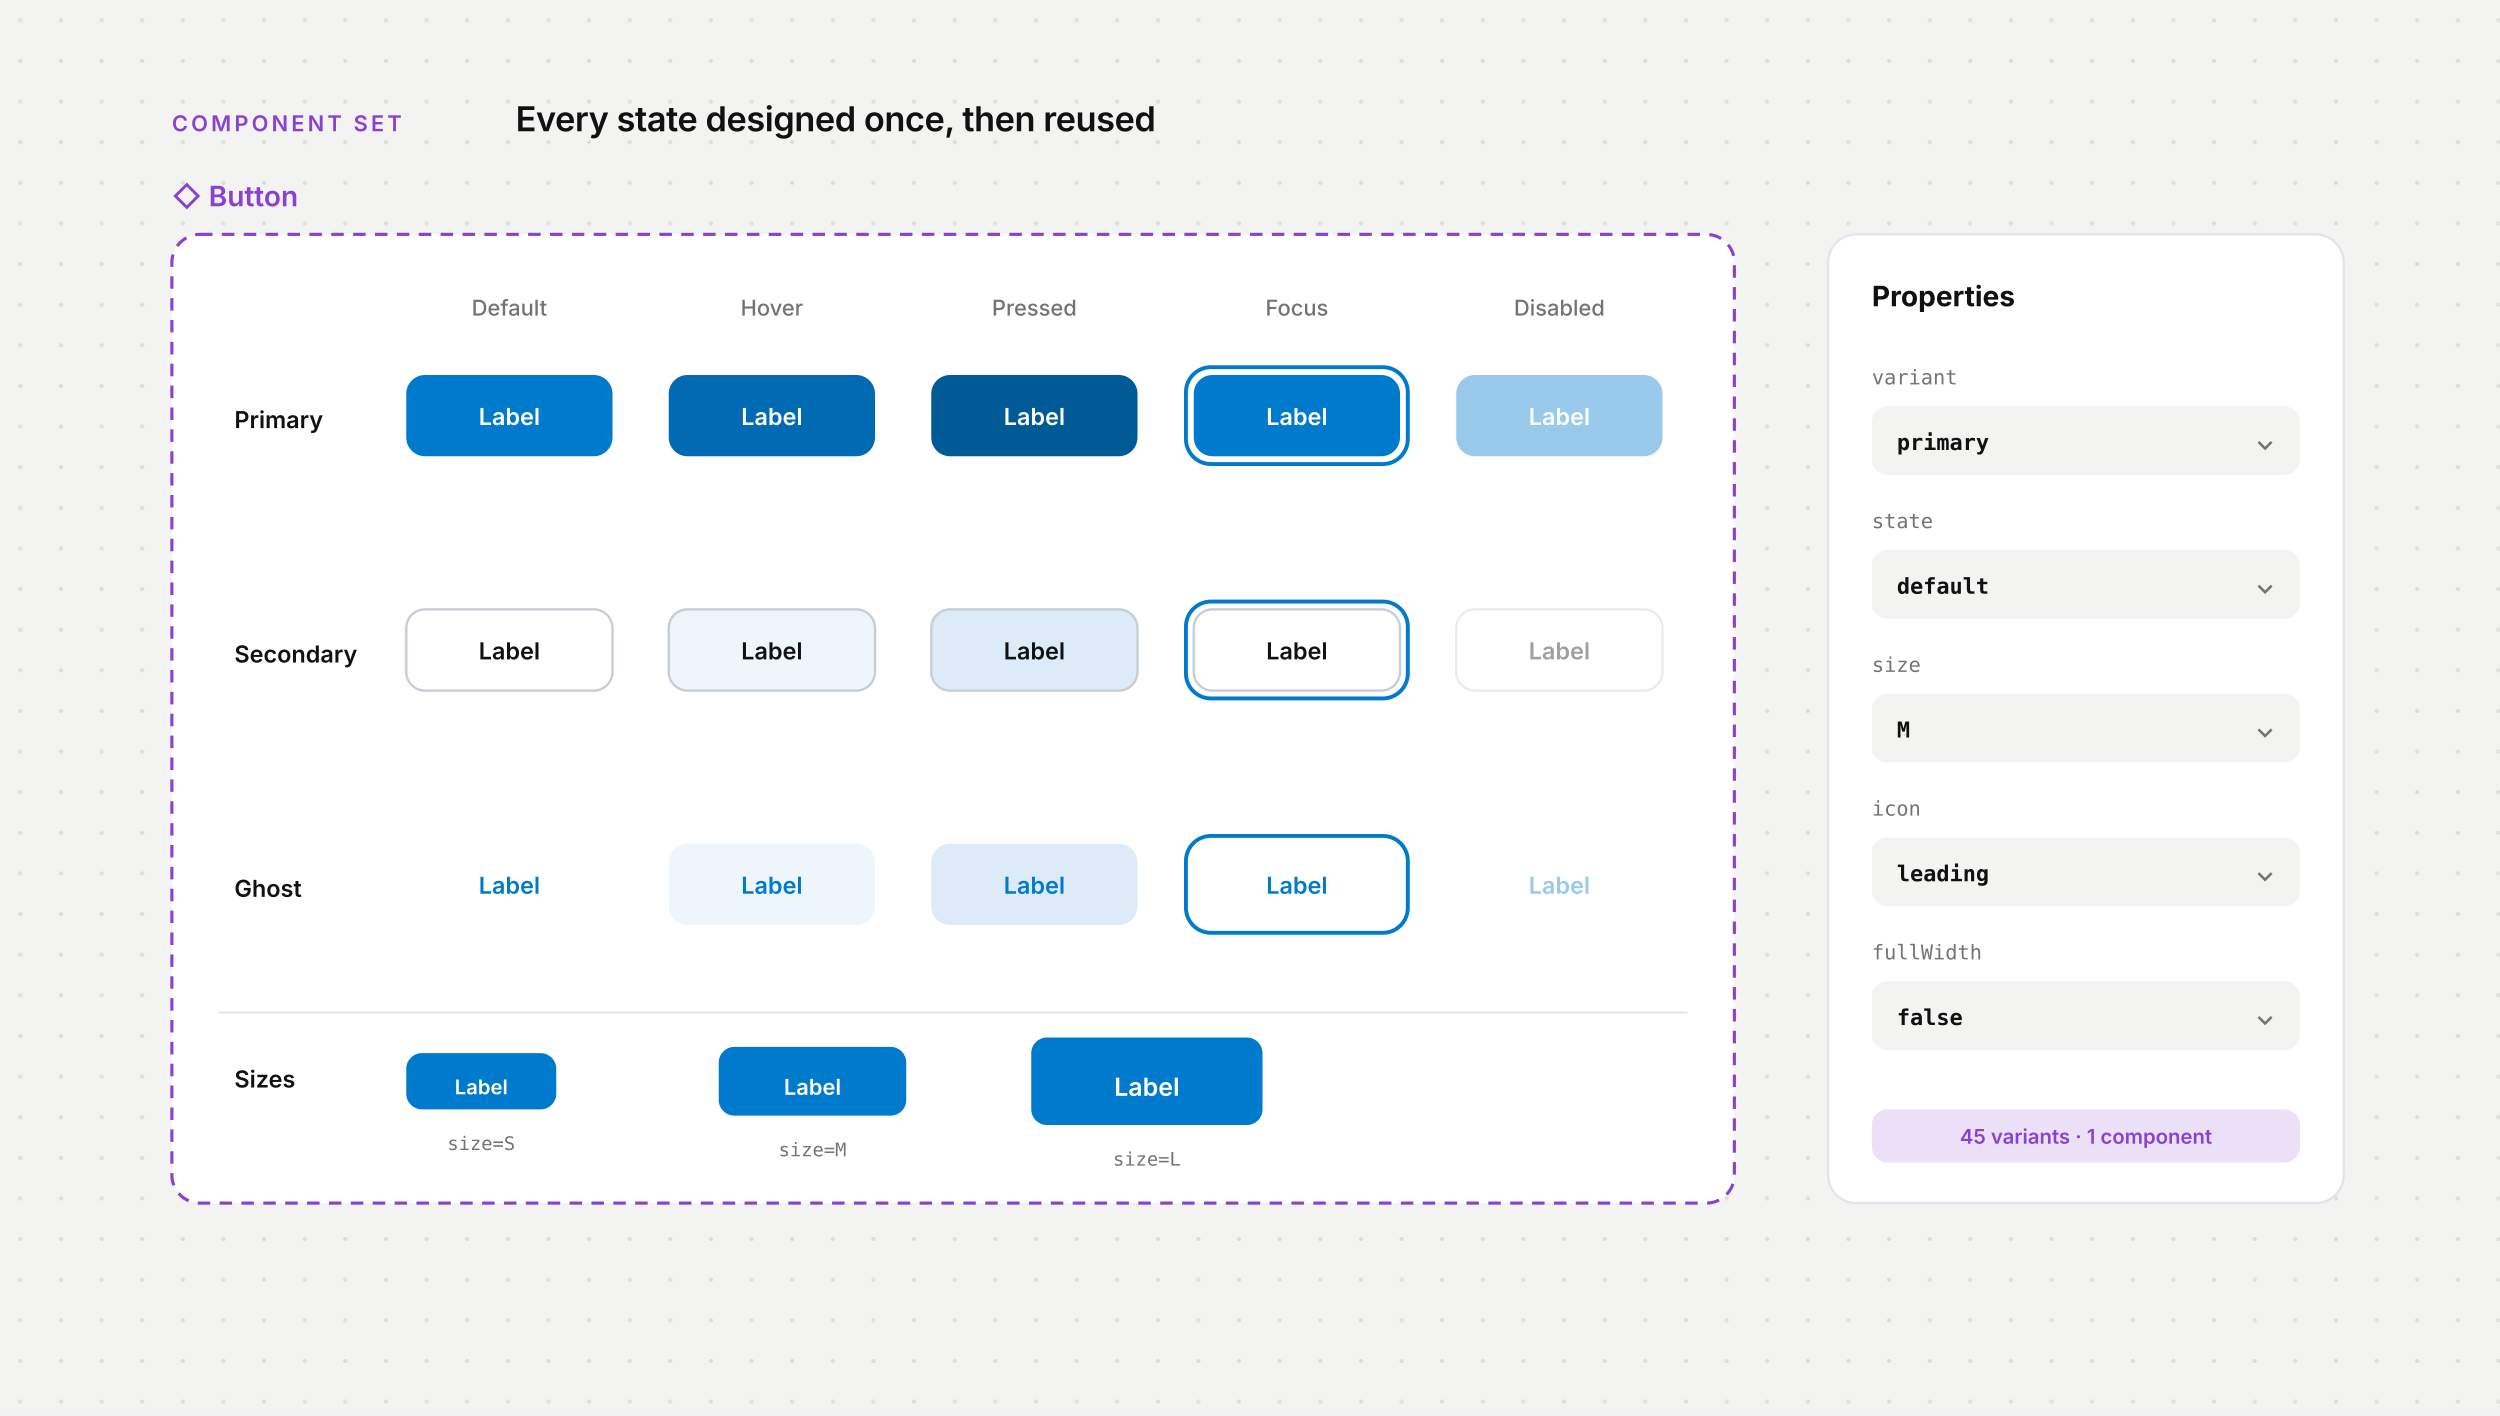
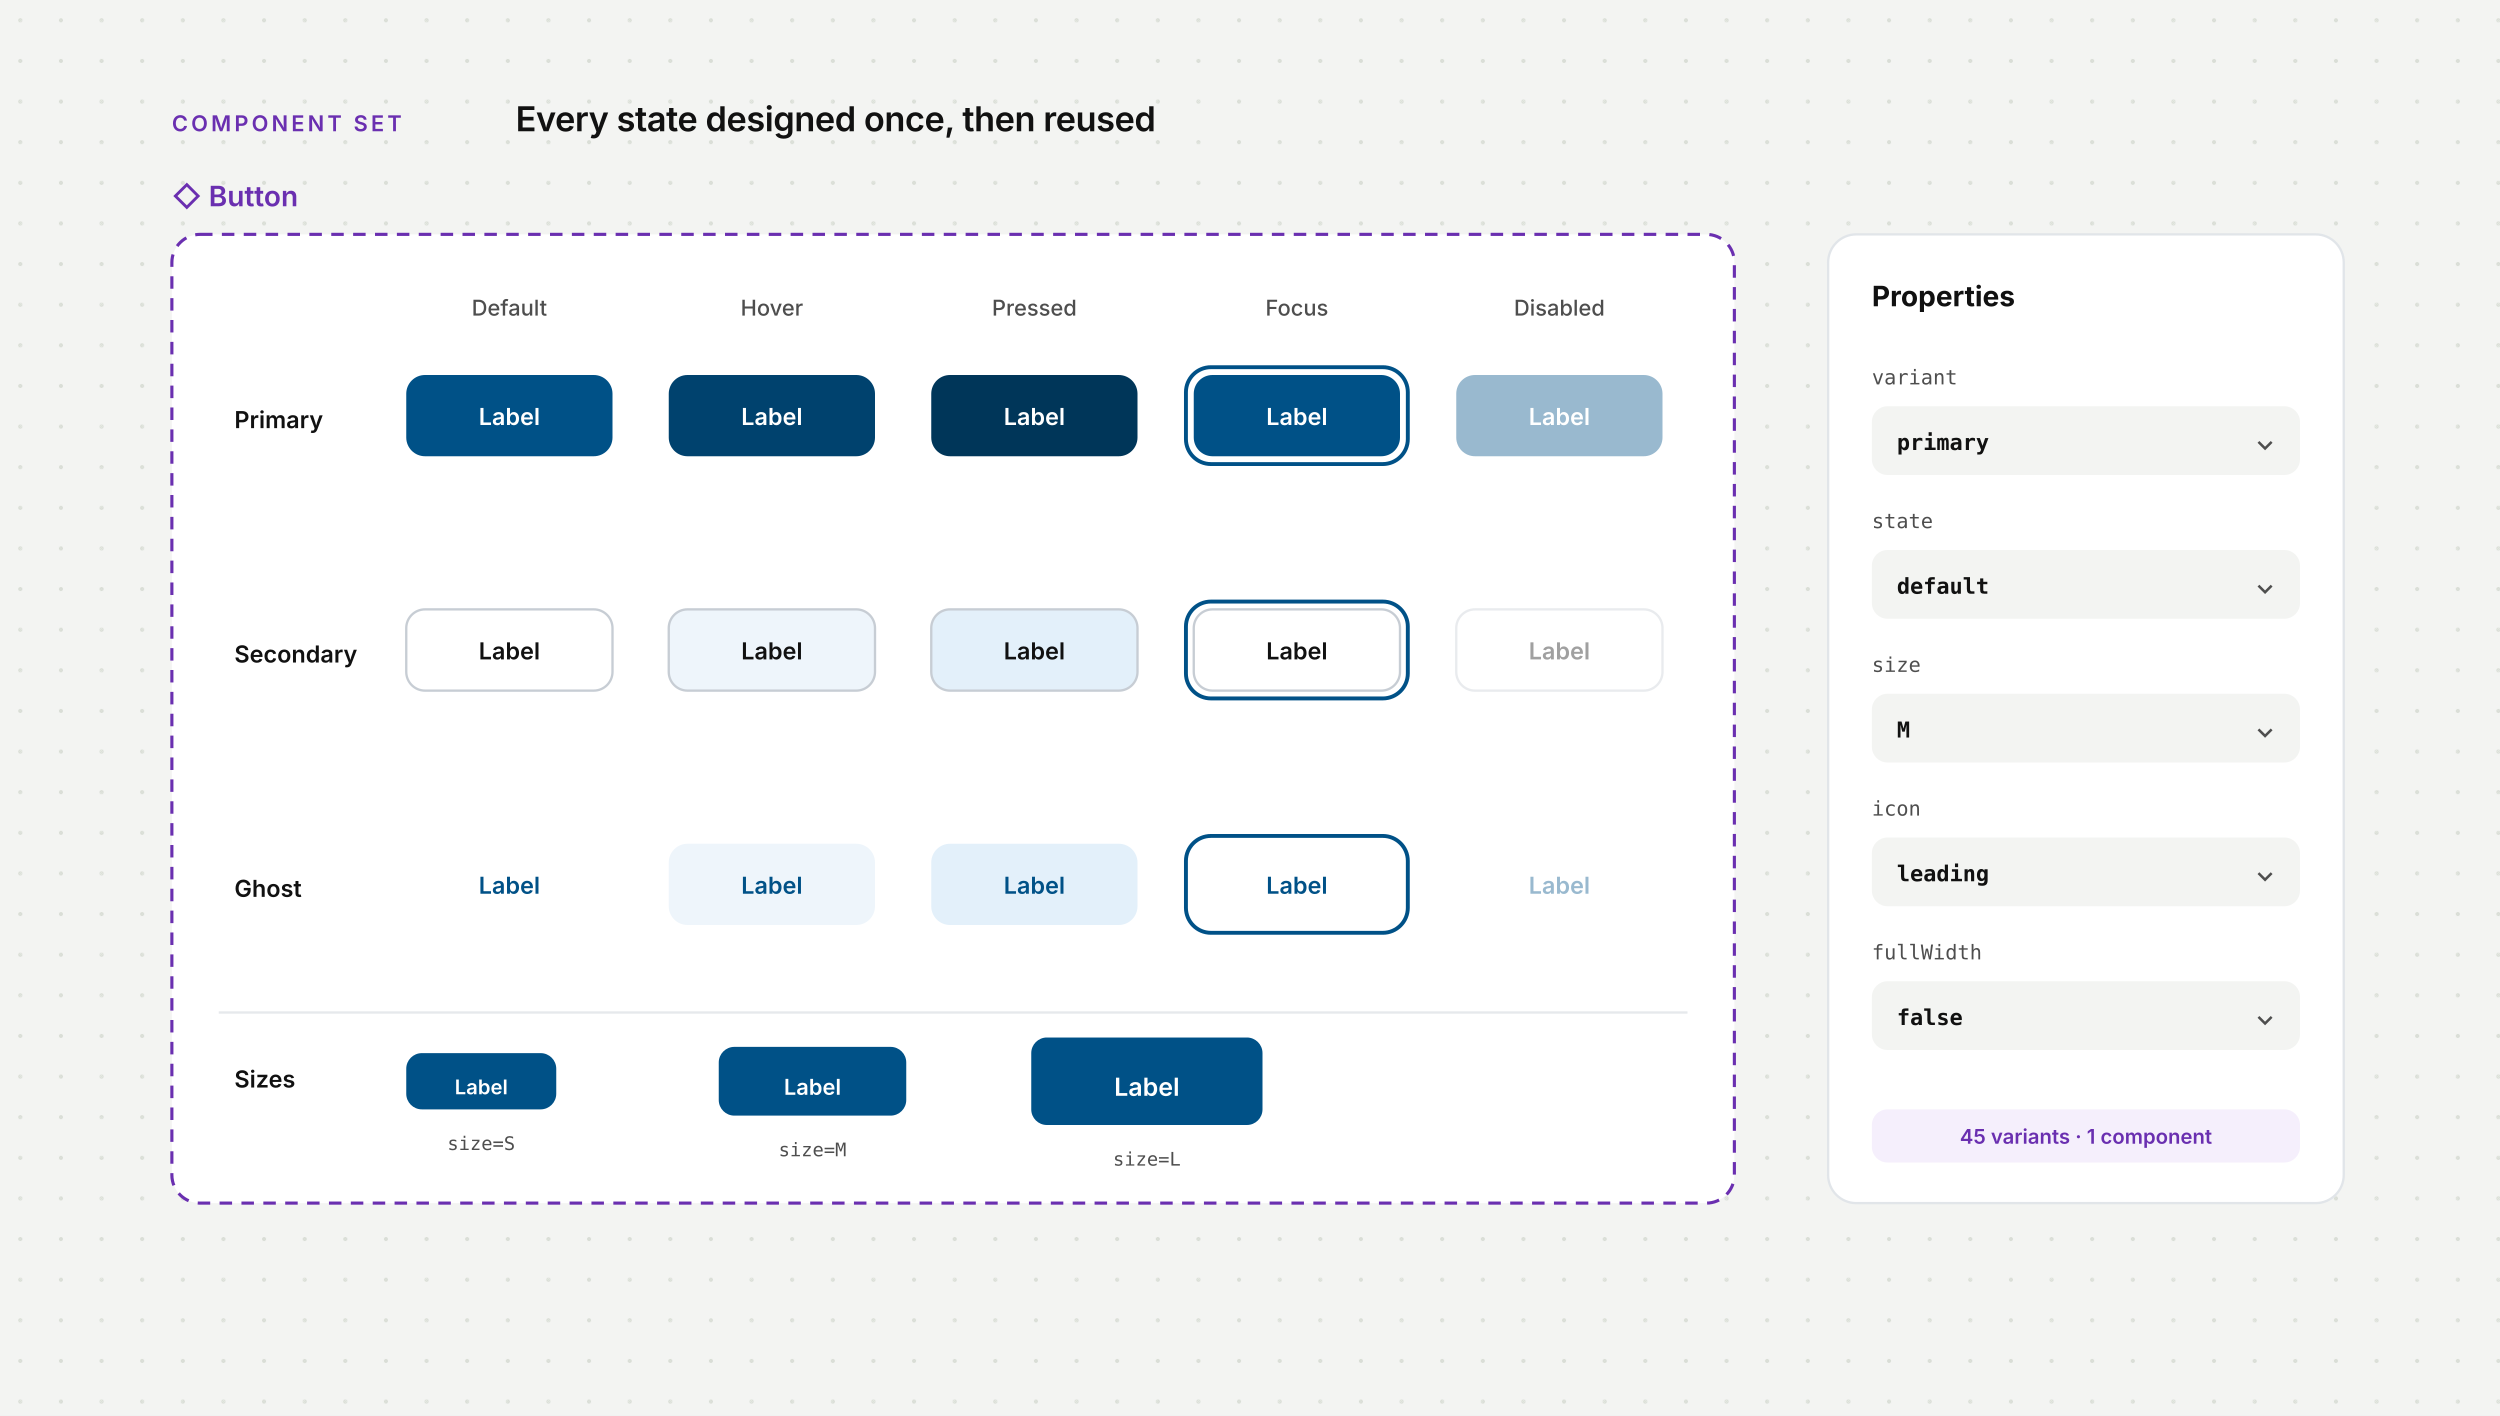
<svg xmlns="http://www.w3.org/2000/svg" viewBox="0 0 1600 906" width="1600" height="906" role="img" aria-labelledby="t d">
  <rect x="0" y="0" width="1600" height="906" rx="0" fill="#f3f4f2" />
  <defs>
    <pattern id="dots" width="26" height="26" patternUnits="userSpaceOnUse">
      <circle cx="13.0" cy="13.0" r="1.3" fill="#d9ddd6" />
    </pattern>
  </defs>
  <rect width="1600" height="906" fill="url(#dots)" />
-   <text x="110" y="132" font-family="Inter, -apple-system, 'Segoe UI', Roboto, Helvetica, Arial, sans-serif" font-size="18" font-weight="600" fill="#8941d1" text-anchor="start" letter-spacing="0">◇ Button</text>
-   <rect x="110" y="150" width="1000" height="620" rx="18" fill="#ffffff" stroke="#8941d1" stroke-width="2" stroke-dasharray="8 6" />
-   <text x="326" y="202" font-family="Inter, -apple-system, 'Segoe UI', Roboto, Helvetica, Arial, sans-serif" font-size="14" font-weight="500" fill="#737373" text-anchor="middle" letter-spacing="0">Default</text>
-   <text x="494" y="202" font-family="Inter, -apple-system, 'Segoe UI', Roboto, Helvetica, Arial, sans-serif" font-size="14" font-weight="500" fill="#737373" text-anchor="middle" letter-spacing="0">Hover</text>
-   <text x="662" y="202" font-family="Inter, -apple-system, 'Segoe UI', Roboto, Helvetica, Arial, sans-serif" font-size="14" font-weight="500" fill="#737373" text-anchor="middle" letter-spacing="0">Pressed</text>
-   <text x="830" y="202" font-family="Inter, -apple-system, 'Segoe UI', Roboto, Helvetica, Arial, sans-serif" font-size="14" font-weight="500" fill="#737373" text-anchor="middle" letter-spacing="0">Focus</text>
-   <text x="998" y="202" font-family="Inter, -apple-system, 'Segoe UI', Roboto, Helvetica, Arial, sans-serif" font-size="14" font-weight="500" fill="#737373" text-anchor="middle" letter-spacing="0">Disabled</text>
+   <text x="110" y="132" font-family="Inter, -apple-system, 'Segoe UI', Roboto, Helvetica, Arial, sans-serif" font-size="18" font-weight="600" fill="#6a2fb0" text-anchor="start" letter-spacing="0">◇ Button</text>
+   <rect x="110" y="150" width="1000" height="620" rx="18" fill="#ffffff" stroke="#6a2fb0" stroke-width="2" stroke-dasharray="8 6" />
+   <text x="326" y="202" font-family="Inter, -apple-system, 'Segoe UI', Roboto, Helvetica, Arial, sans-serif" font-size="14" font-weight="500" fill="#4e4e4e" text-anchor="middle" letter-spacing="0">Default</text>
+   <text x="494" y="202" font-family="Inter, -apple-system, 'Segoe UI', Roboto, Helvetica, Arial, sans-serif" font-size="14" font-weight="500" fill="#4e4e4e" text-anchor="middle" letter-spacing="0">Hover</text>
+   <text x="662" y="202" font-family="Inter, -apple-system, 'Segoe UI', Roboto, Helvetica, Arial, sans-serif" font-size="14" font-weight="500" fill="#4e4e4e" text-anchor="middle" letter-spacing="0">Pressed</text>
+   <text x="830" y="202" font-family="Inter, -apple-system, 'Segoe UI', Roboto, Helvetica, Arial, sans-serif" font-size="14" font-weight="500" fill="#4e4e4e" text-anchor="middle" letter-spacing="0">Focus</text>
+   <text x="998" y="202" font-family="Inter, -apple-system, 'Segoe UI', Roboto, Helvetica, Arial, sans-serif" font-size="14" font-weight="500" fill="#4e4e4e" text-anchor="middle" letter-spacing="0">Disabled</text>
  <text x="150" y="274" font-family="Inter, -apple-system, 'Segoe UI', Roboto, Helvetica, Arial, sans-serif" font-size="15" font-weight="600" fill="#111111" text-anchor="start" letter-spacing="0">Primary</text>
  <g>
-     <rect x="260" y="240" width="132" height="52" rx="12" fill="#007acc" />
+     <rect x="260" y="240" width="132" height="52" rx="12" fill="#005187" />
    <text x="326" y="272" font-family="Inter, -apple-system, 'Segoe UI', Roboto, Helvetica, Arial, sans-serif" font-size="15" font-weight="600" fill="#ffffff" text-anchor="middle" letter-spacing="0">Label</text>
  </g>
  <g>
-     <rect x="428" y="240" width="132" height="52" rx="12" fill="#006bb3" />
+     <rect x="428" y="240" width="132" height="52" rx="12" fill="#00426e" />
    <text x="494" y="272" font-family="Inter, -apple-system, 'Segoe UI', Roboto, Helvetica, Arial, sans-serif" font-size="15" font-weight="600" fill="#ffffff" text-anchor="middle" letter-spacing="0">Label</text>
  </g>
  <g>
-     <rect x="596" y="240" width="132" height="52" rx="12" fill="#005a96" />
+     <rect x="596" y="240" width="132" height="52" rx="12" fill="#003659" />
    <text x="662" y="272" font-family="Inter, -apple-system, 'Segoe UI', Roboto, Helvetica, Arial, sans-serif" font-size="15" font-weight="600" fill="#ffffff" text-anchor="middle" letter-spacing="0">Label</text>
  </g>
  <g>
-     <rect x="764" y="240" width="132" height="52" rx="12" fill="#007acc" />
+     <rect x="764" y="240" width="132" height="52" rx="12" fill="#005187" />
    <text x="830" y="272" font-family="Inter, -apple-system, 'Segoe UI', Roboto, Helvetica, Arial, sans-serif" font-size="15" font-weight="600" fill="#ffffff" text-anchor="middle" letter-spacing="0">Label</text>
  </g>
-   <rect x="759" y="235" width="142" height="62" rx="16" fill="none" stroke="#007acc" stroke-width="2.5" />
+   <rect x="759" y="235" width="142" height="62" rx="16" fill="none" stroke="#005187" stroke-width="2.5" />
  <g opacity="0.4">
-     <rect x="932" y="240" width="132" height="52" rx="12" fill="#007acc" />
+     <rect x="932" y="240" width="132" height="52" rx="12" fill="#005187" />
    <text x="998" y="272" font-family="Inter, -apple-system, 'Segoe UI', Roboto, Helvetica, Arial, sans-serif" font-size="15" font-weight="600" fill="#ffffff" text-anchor="middle" letter-spacing="0">Label</text>
  </g>
  <text x="150" y="424" font-family="Inter, -apple-system, 'Segoe UI', Roboto, Helvetica, Arial, sans-serif" font-size="15" font-weight="600" fill="#111111" text-anchor="start" letter-spacing="0">Secondary</text>
  <g>
    <rect x="260" y="390" width="132" height="52" rx="12" fill="#ffffff" stroke="#c7cdd4" stroke-width="1.5" />
    <text x="326" y="422" font-family="Inter, -apple-system, 'Segoe UI', Roboto, Helvetica, Arial, sans-serif" font-size="15" font-weight="600" fill="#111111" text-anchor="middle" letter-spacing="0">Label</text>
  </g>
  <g>
    <rect x="428" y="390" width="132" height="52" rx="12" fill="#eef5fb" stroke="#c7cdd4" stroke-width="1.5" />
    <text x="494" y="422" font-family="Inter, -apple-system, 'Segoe UI', Roboto, Helvetica, Arial, sans-serif" font-size="15" font-weight="600" fill="#111111" text-anchor="middle" letter-spacing="0">Label</text>
  </g>
  <g>
-     <rect x="596" y="390" width="132" height="52" rx="12" fill="#dcebf7" stroke="#c7cdd4" stroke-width="1.5" />
+     <rect x="596" y="390" width="132" height="52" rx="12" fill="#e3f0fa" stroke="#c7cdd4" stroke-width="1.5" />
    <text x="662" y="422" font-family="Inter, -apple-system, 'Segoe UI', Roboto, Helvetica, Arial, sans-serif" font-size="15" font-weight="600" fill="#111111" text-anchor="middle" letter-spacing="0">Label</text>
  </g>
  <g>
    <rect x="764" y="390" width="132" height="52" rx="12" fill="#ffffff" stroke="#c7cdd4" stroke-width="1.5" />
    <text x="830" y="422" font-family="Inter, -apple-system, 'Segoe UI', Roboto, Helvetica, Arial, sans-serif" font-size="15" font-weight="600" fill="#111111" text-anchor="middle" letter-spacing="0">Label</text>
  </g>
-   <rect x="759" y="385" width="142" height="62" rx="16" fill="none" stroke="#007acc" stroke-width="2.5" />
+   <rect x="759" y="385" width="142" height="62" rx="16" fill="none" stroke="#005187" stroke-width="2.5" />
  <g opacity="0.4">
    <rect x="932" y="390" width="132" height="52" rx="12" fill="#ffffff" stroke="#c7cdd4" stroke-width="1.5" />
    <text x="998" y="422" font-family="Inter, -apple-system, 'Segoe UI', Roboto, Helvetica, Arial, sans-serif" font-size="15" font-weight="600" fill="#111111" text-anchor="middle" letter-spacing="0">Label</text>
  </g>
  <text x="150" y="574" font-family="Inter, -apple-system, 'Segoe UI', Roboto, Helvetica, Arial, sans-serif" font-size="15" font-weight="600" fill="#111111" text-anchor="start" letter-spacing="0">Ghost</text>
  <g>
    <rect x="260" y="540" width="132" height="52" rx="12" fill="none" />
-     <text x="326" y="572" font-family="Inter, -apple-system, 'Segoe UI', Roboto, Helvetica, Arial, sans-serif" font-size="15" font-weight="600" fill="#007acc" text-anchor="middle" letter-spacing="0">Label</text>
+     <text x="326" y="572" font-family="Inter, -apple-system, 'Segoe UI', Roboto, Helvetica, Arial, sans-serif" font-size="15" font-weight="600" fill="#005187" text-anchor="middle" letter-spacing="0">Label</text>
  </g>
  <g>
    <rect x="428" y="540" width="132" height="52" rx="12" fill="#eef5fb" />
-     <text x="494" y="572" font-family="Inter, -apple-system, 'Segoe UI', Roboto, Helvetica, Arial, sans-serif" font-size="15" font-weight="600" fill="#007acc" text-anchor="middle" letter-spacing="0">Label</text>
+     <text x="494" y="572" font-family="Inter, -apple-system, 'Segoe UI', Roboto, Helvetica, Arial, sans-serif" font-size="15" font-weight="600" fill="#005187" text-anchor="middle" letter-spacing="0">Label</text>
  </g>
  <g>
-     <rect x="596" y="540" width="132" height="52" rx="12" fill="#dcebf7" />
-     <text x="662" y="572" font-family="Inter, -apple-system, 'Segoe UI', Roboto, Helvetica, Arial, sans-serif" font-size="15" font-weight="600" fill="#007acc" text-anchor="middle" letter-spacing="0">Label</text>
+     <rect x="596" y="540" width="132" height="52" rx="12" fill="#e3f0fa" />
+     <text x="662" y="572" font-family="Inter, -apple-system, 'Segoe UI', Roboto, Helvetica, Arial, sans-serif" font-size="15" font-weight="600" fill="#005187" text-anchor="middle" letter-spacing="0">Label</text>
  </g>
  <g>
    <rect x="764" y="540" width="132" height="52" rx="12" fill="none" />
-     <text x="830" y="572" font-family="Inter, -apple-system, 'Segoe UI', Roboto, Helvetica, Arial, sans-serif" font-size="15" font-weight="600" fill="#007acc" text-anchor="middle" letter-spacing="0">Label</text>
+     <text x="830" y="572" font-family="Inter, -apple-system, 'Segoe UI', Roboto, Helvetica, Arial, sans-serif" font-size="15" font-weight="600" fill="#005187" text-anchor="middle" letter-spacing="0">Label</text>
  </g>
-   <rect x="759" y="535" width="142" height="62" rx="16" fill="none" stroke="#007acc" stroke-width="2.5" />
+   <rect x="759" y="535" width="142" height="62" rx="16" fill="none" stroke="#005187" stroke-width="2.5" />
  <g opacity="0.4">
    <rect x="932" y="540" width="132" height="52" rx="12" fill="none" />
-     <text x="998" y="572" font-family="Inter, -apple-system, 'Segoe UI', Roboto, Helvetica, Arial, sans-serif" font-size="15" font-weight="600" fill="#007acc" text-anchor="middle" letter-spacing="0">Label</text>
+     <text x="998" y="572" font-family="Inter, -apple-system, 'Segoe UI', Roboto, Helvetica, Arial, sans-serif" font-size="15" font-weight="600" fill="#005187" text-anchor="middle" letter-spacing="0">Label</text>
  </g>
  <line x1="140" y1="648" x2="1080" y2="648" stroke="#e6e9ec" stroke-width="1.5" />
  <text x="150" y="696" font-family="Inter, -apple-system, 'Segoe UI', Roboto, Helvetica, Arial, sans-serif" font-size="15" font-weight="600" fill="#111111" text-anchor="start" letter-spacing="0">Sizes</text>
-   <rect x="260" y="674.0" width="96" height="36" rx="10" fill="#007acc" />
+   <rect x="260" y="674.0" width="96" height="36" rx="10" fill="#005187" />
  <text x="308.0" y="700.333" font-family="Inter, -apple-system, 'Segoe UI', Roboto, Helvetica, Arial, sans-serif" font-size="13" font-weight="600" fill="#ffffff" text-anchor="middle" letter-spacing="0">Label</text>
-   <text x="308.0" y="736.0" font-family="'JetBrains Mono', SFMono-Regular, Menlo, Consolas, monospace" font-size="12" font-weight="500" fill="#737373" text-anchor="middle" letter-spacing="0">size=S</text>
-   <rect x="460" y="670.0" width="120" height="44" rx="10" fill="#007acc" />
+   <text x="308.0" y="736.0" font-family="'JetBrains Mono', SFMono-Regular, Menlo, Consolas, monospace" font-size="12" font-weight="500" fill="#4e4e4e" text-anchor="middle" letter-spacing="0">size=S</text>
+   <rect x="460" y="670.0" width="120" height="44" rx="10" fill="#005187" />
  <text x="520.0" y="700.667" font-family="Inter, -apple-system, 'Segoe UI', Roboto, Helvetica, Arial, sans-serif" font-size="14" font-weight="600" fill="#ffffff" text-anchor="middle" letter-spacing="0">Label</text>
-   <text x="520.0" y="740.0" font-family="'JetBrains Mono', SFMono-Regular, Menlo, Consolas, monospace" font-size="12" font-weight="500" fill="#737373" text-anchor="middle" letter-spacing="0">size=M</text>
-   <rect x="660" y="664.0" width="148" height="56" rx="10" fill="#007acc" />
+   <text x="520.0" y="740.0" font-family="'JetBrains Mono', SFMono-Regular, Menlo, Consolas, monospace" font-size="12" font-weight="500" fill="#4e4e4e" text-anchor="middle" letter-spacing="0">size=M</text>
+   <rect x="660" y="664.0" width="148" height="56" rx="10" fill="#005187" />
  <text x="734.0" y="701.333" font-family="Inter, -apple-system, 'Segoe UI', Roboto, Helvetica, Arial, sans-serif" font-size="16" font-weight="600" fill="#ffffff" text-anchor="middle" letter-spacing="0">Label</text>
-   <text x="734.0" y="746.0" font-family="'JetBrains Mono', SFMono-Regular, Menlo, Consolas, monospace" font-size="12" font-weight="500" fill="#737373" text-anchor="middle" letter-spacing="0">size=L</text>
+   <text x="734.0" y="746.0" font-family="'JetBrains Mono', SFMono-Regular, Menlo, Consolas, monospace" font-size="12" font-weight="500" fill="#4e4e4e" text-anchor="middle" letter-spacing="0">size=L</text>
  <rect x="1170" y="150" width="330" height="620" rx="18" fill="#ffffff" stroke="#e1e5e9" stroke-width="1.5" />
  <text x="1198" y="196" font-family="Inter, -apple-system, 'Segoe UI', Roboto, Helvetica, Arial, sans-serif" font-size="18" font-weight="700" fill="#111111" text-anchor="start" letter-spacing="0">Properties</text>
-   <text x="1198" y="246" font-family="'JetBrains Mono', SFMono-Regular, Menlo, Consolas, monospace" font-size="13" font-weight="500" fill="#737373" text-anchor="start" letter-spacing="0">variant</text>
+   <text x="1198" y="246" font-family="'JetBrains Mono', SFMono-Regular, Menlo, Consolas, monospace" font-size="13" font-weight="500" fill="#4e4e4e" text-anchor="start" letter-spacing="0">variant</text>
  <rect x="1198" y="260" width="274" height="44" rx="10" fill="#f3f4f2" />
  <text x="1214" y="288" font-family="'JetBrains Mono', SFMono-Regular, Menlo, Consolas, monospace" font-size="14" font-weight="600" fill="#111111" text-anchor="start" letter-spacing="0">primary</text>
-   <text x="1456" y="288" font-family="Inter, -apple-system, 'Segoe UI', Roboto, Helvetica, Arial, sans-serif" font-size="16" font-weight="600" fill="#737373" text-anchor="end" letter-spacing="0">⌄</text>
-   <text x="1198" y="338" font-family="'JetBrains Mono', SFMono-Regular, Menlo, Consolas, monospace" font-size="13" font-weight="500" fill="#737373" text-anchor="start" letter-spacing="0">state</text>
+   <text x="1456" y="288" font-family="Inter, -apple-system, 'Segoe UI', Roboto, Helvetica, Arial, sans-serif" font-size="16" font-weight="600" fill="#4e4e4e" text-anchor="end" letter-spacing="0">⌄</text>
+   <text x="1198" y="338" font-family="'JetBrains Mono', SFMono-Regular, Menlo, Consolas, monospace" font-size="13" font-weight="500" fill="#4e4e4e" text-anchor="start" letter-spacing="0">state</text>
  <rect x="1198" y="352" width="274" height="44" rx="10" fill="#f3f4f2" />
  <text x="1214" y="380" font-family="'JetBrains Mono', SFMono-Regular, Menlo, Consolas, monospace" font-size="14" font-weight="600" fill="#111111" text-anchor="start" letter-spacing="0">default</text>
-   <text x="1456" y="380" font-family="Inter, -apple-system, 'Segoe UI', Roboto, Helvetica, Arial, sans-serif" font-size="16" font-weight="600" fill="#737373" text-anchor="end" letter-spacing="0">⌄</text>
-   <text x="1198" y="430" font-family="'JetBrains Mono', SFMono-Regular, Menlo, Consolas, monospace" font-size="13" font-weight="500" fill="#737373" text-anchor="start" letter-spacing="0">size</text>
+   <text x="1456" y="380" font-family="Inter, -apple-system, 'Segoe UI', Roboto, Helvetica, Arial, sans-serif" font-size="16" font-weight="600" fill="#4e4e4e" text-anchor="end" letter-spacing="0">⌄</text>
+   <text x="1198" y="430" font-family="'JetBrains Mono', SFMono-Regular, Menlo, Consolas, monospace" font-size="13" font-weight="500" fill="#4e4e4e" text-anchor="start" letter-spacing="0">size</text>
  <rect x="1198" y="444" width="274" height="44" rx="10" fill="#f3f4f2" />
  <text x="1214" y="472" font-family="'JetBrains Mono', SFMono-Regular, Menlo, Consolas, monospace" font-size="14" font-weight="600" fill="#111111" text-anchor="start" letter-spacing="0">M</text>
-   <text x="1456" y="472" font-family="Inter, -apple-system, 'Segoe UI', Roboto, Helvetica, Arial, sans-serif" font-size="16" font-weight="600" fill="#737373" text-anchor="end" letter-spacing="0">⌄</text>
-   <text x="1198" y="522" font-family="'JetBrains Mono', SFMono-Regular, Menlo, Consolas, monospace" font-size="13" font-weight="500" fill="#737373" text-anchor="start" letter-spacing="0">icon</text>
+   <text x="1456" y="472" font-family="Inter, -apple-system, 'Segoe UI', Roboto, Helvetica, Arial, sans-serif" font-size="16" font-weight="600" fill="#4e4e4e" text-anchor="end" letter-spacing="0">⌄</text>
+   <text x="1198" y="522" font-family="'JetBrains Mono', SFMono-Regular, Menlo, Consolas, monospace" font-size="13" font-weight="500" fill="#4e4e4e" text-anchor="start" letter-spacing="0">icon</text>
  <rect x="1198" y="536" width="274" height="44" rx="10" fill="#f3f4f2" />
  <text x="1214" y="564" font-family="'JetBrains Mono', SFMono-Regular, Menlo, Consolas, monospace" font-size="14" font-weight="600" fill="#111111" text-anchor="start" letter-spacing="0">leading</text>
-   <text x="1456" y="564" font-family="Inter, -apple-system, 'Segoe UI', Roboto, Helvetica, Arial, sans-serif" font-size="16" font-weight="600" fill="#737373" text-anchor="end" letter-spacing="0">⌄</text>
-   <text x="1198" y="614" font-family="'JetBrains Mono', SFMono-Regular, Menlo, Consolas, monospace" font-size="13" font-weight="500" fill="#737373" text-anchor="start" letter-spacing="0">fullWidth</text>
+   <text x="1456" y="564" font-family="Inter, -apple-system, 'Segoe UI', Roboto, Helvetica, Arial, sans-serif" font-size="16" font-weight="600" fill="#4e4e4e" text-anchor="end" letter-spacing="0">⌄</text>
+   <text x="1198" y="614" font-family="'JetBrains Mono', SFMono-Regular, Menlo, Consolas, monospace" font-size="13" font-weight="500" fill="#4e4e4e" text-anchor="start" letter-spacing="0">fullWidth</text>
  <rect x="1198" y="628" width="274" height="44" rx="10" fill="#f3f4f2" />
  <text x="1214" y="656" font-family="'JetBrains Mono', SFMono-Regular, Menlo, Consolas, monospace" font-size="14" font-weight="600" fill="#111111" text-anchor="start" letter-spacing="0">false</text>
-   <text x="1456" y="656" font-family="Inter, -apple-system, 'Segoe UI', Roboto, Helvetica, Arial, sans-serif" font-size="16" font-weight="600" fill="#737373" text-anchor="end" letter-spacing="0">⌄</text>
-   <rect x="1198" y="710" width="274" height="34" rx="10" fill="#ece0f8" />
-   <text x="1335.0" y="732" font-family="Inter, -apple-system, 'Segoe UI', Roboto, Helvetica, Arial, sans-serif" font-size="13" font-weight="600" fill="#8941d1" text-anchor="middle" letter-spacing="0">45 variants · 1 component</text>
-   <text x="110" y="84" font-family="Inter, -apple-system, 'Segoe UI', Roboto, Helvetica, Arial, sans-serif" font-size="14" font-weight="600" fill="#8941d1" text-anchor="start" letter-spacing="2">COMPONENT SET</text>
+   <text x="1456" y="656" font-family="Inter, -apple-system, 'Segoe UI', Roboto, Helvetica, Arial, sans-serif" font-size="16" font-weight="600" fill="#4e4e4e" text-anchor="end" letter-spacing="0">⌄</text>
+   <rect x="1198" y="710" width="274" height="34" rx="10" fill="#f5effc" />
+   <text x="1335.0" y="732" font-family="Inter, -apple-system, 'Segoe UI', Roboto, Helvetica, Arial, sans-serif" font-size="13" font-weight="600" fill="#6a2fb0" text-anchor="middle" letter-spacing="0">45 variants · 1 component</text>
+   <text x="110" y="84" font-family="Inter, -apple-system, 'Segoe UI', Roboto, Helvetica, Arial, sans-serif" font-size="14" font-weight="600" fill="#6a2fb0" text-anchor="start" letter-spacing="2">COMPONENT SET</text>
  <text x="330" y="84" font-family="Inter, -apple-system, 'Segoe UI', Roboto, Helvetica, Arial, sans-serif" font-size="22" font-weight="600" fill="#111111" text-anchor="start" letter-spacing="-0.3">Every state designed once, then reused</text>
</svg>
